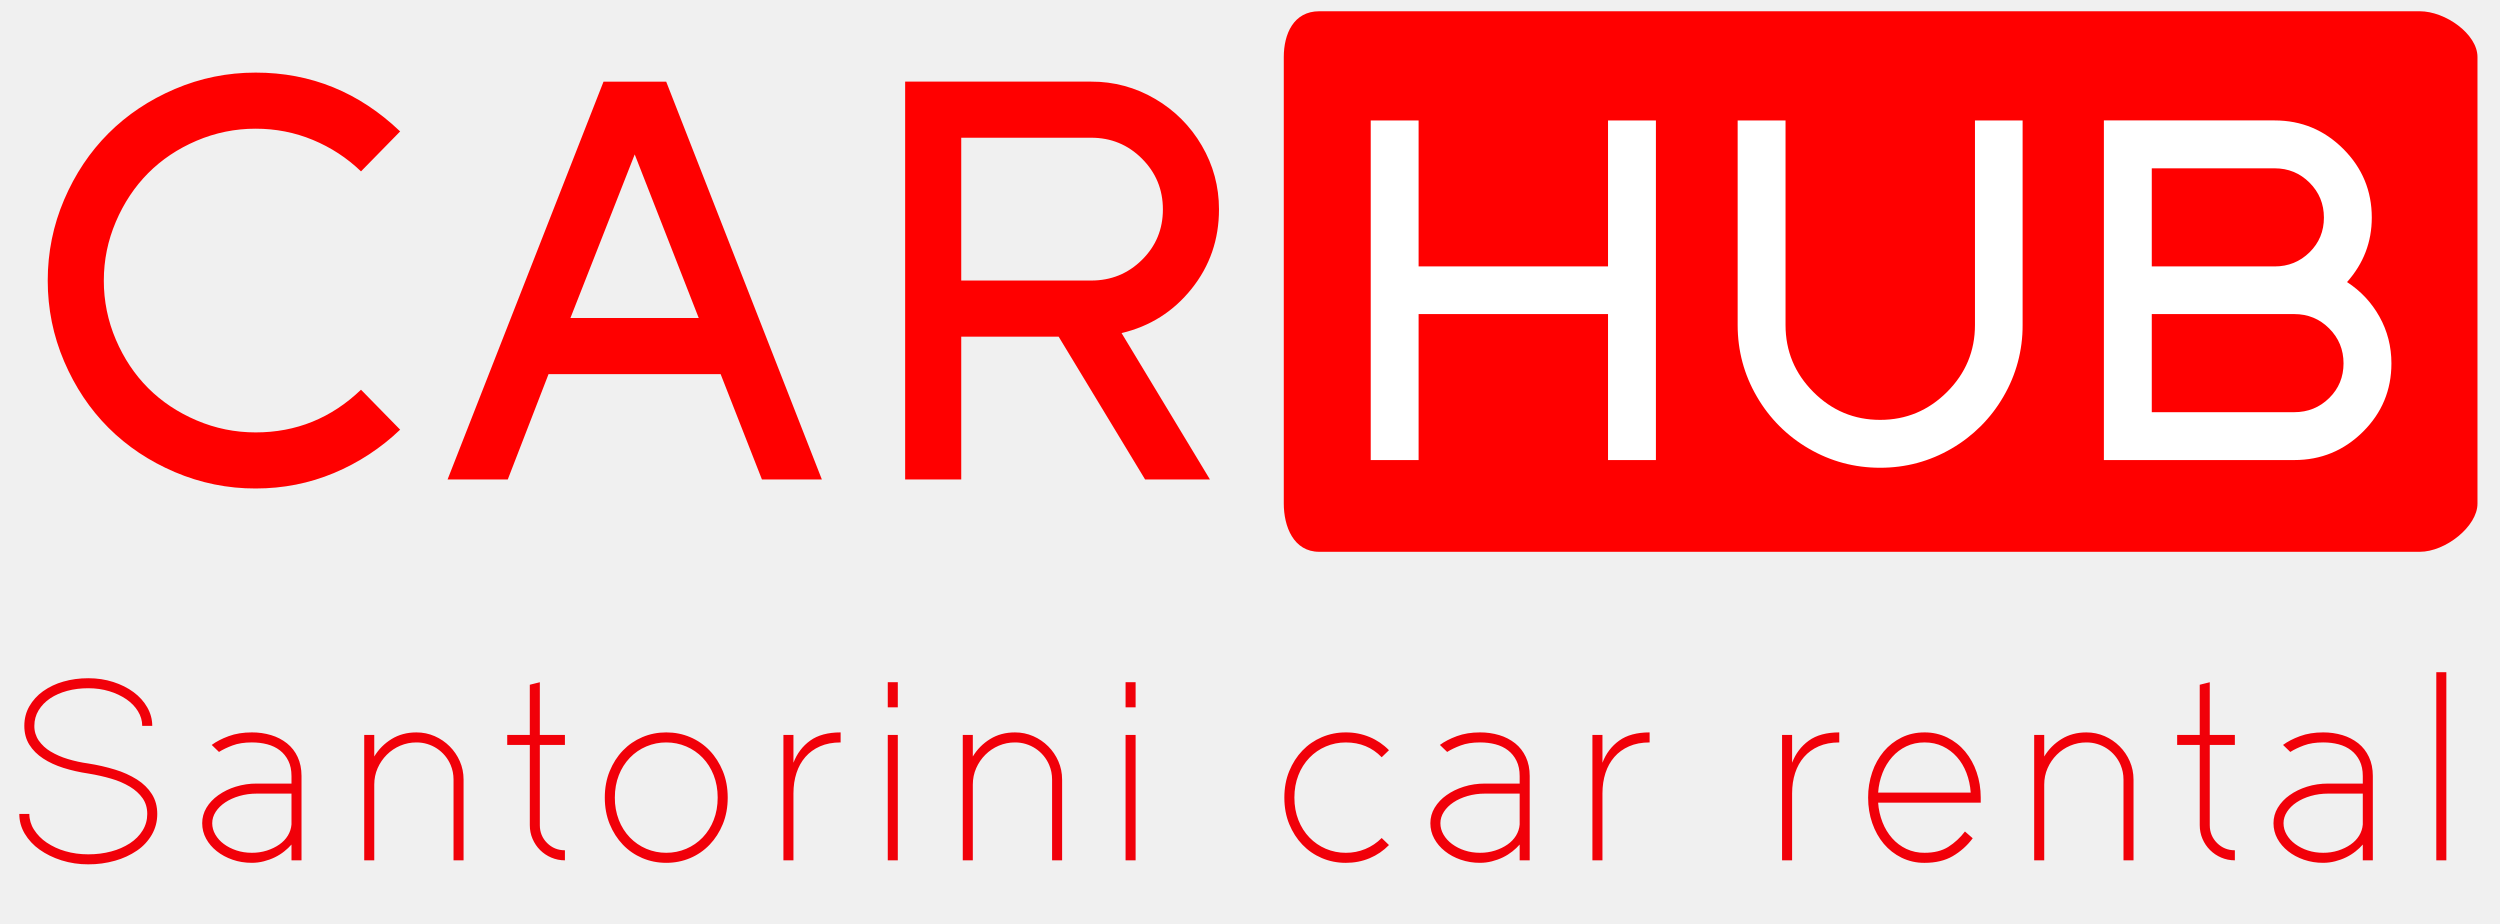
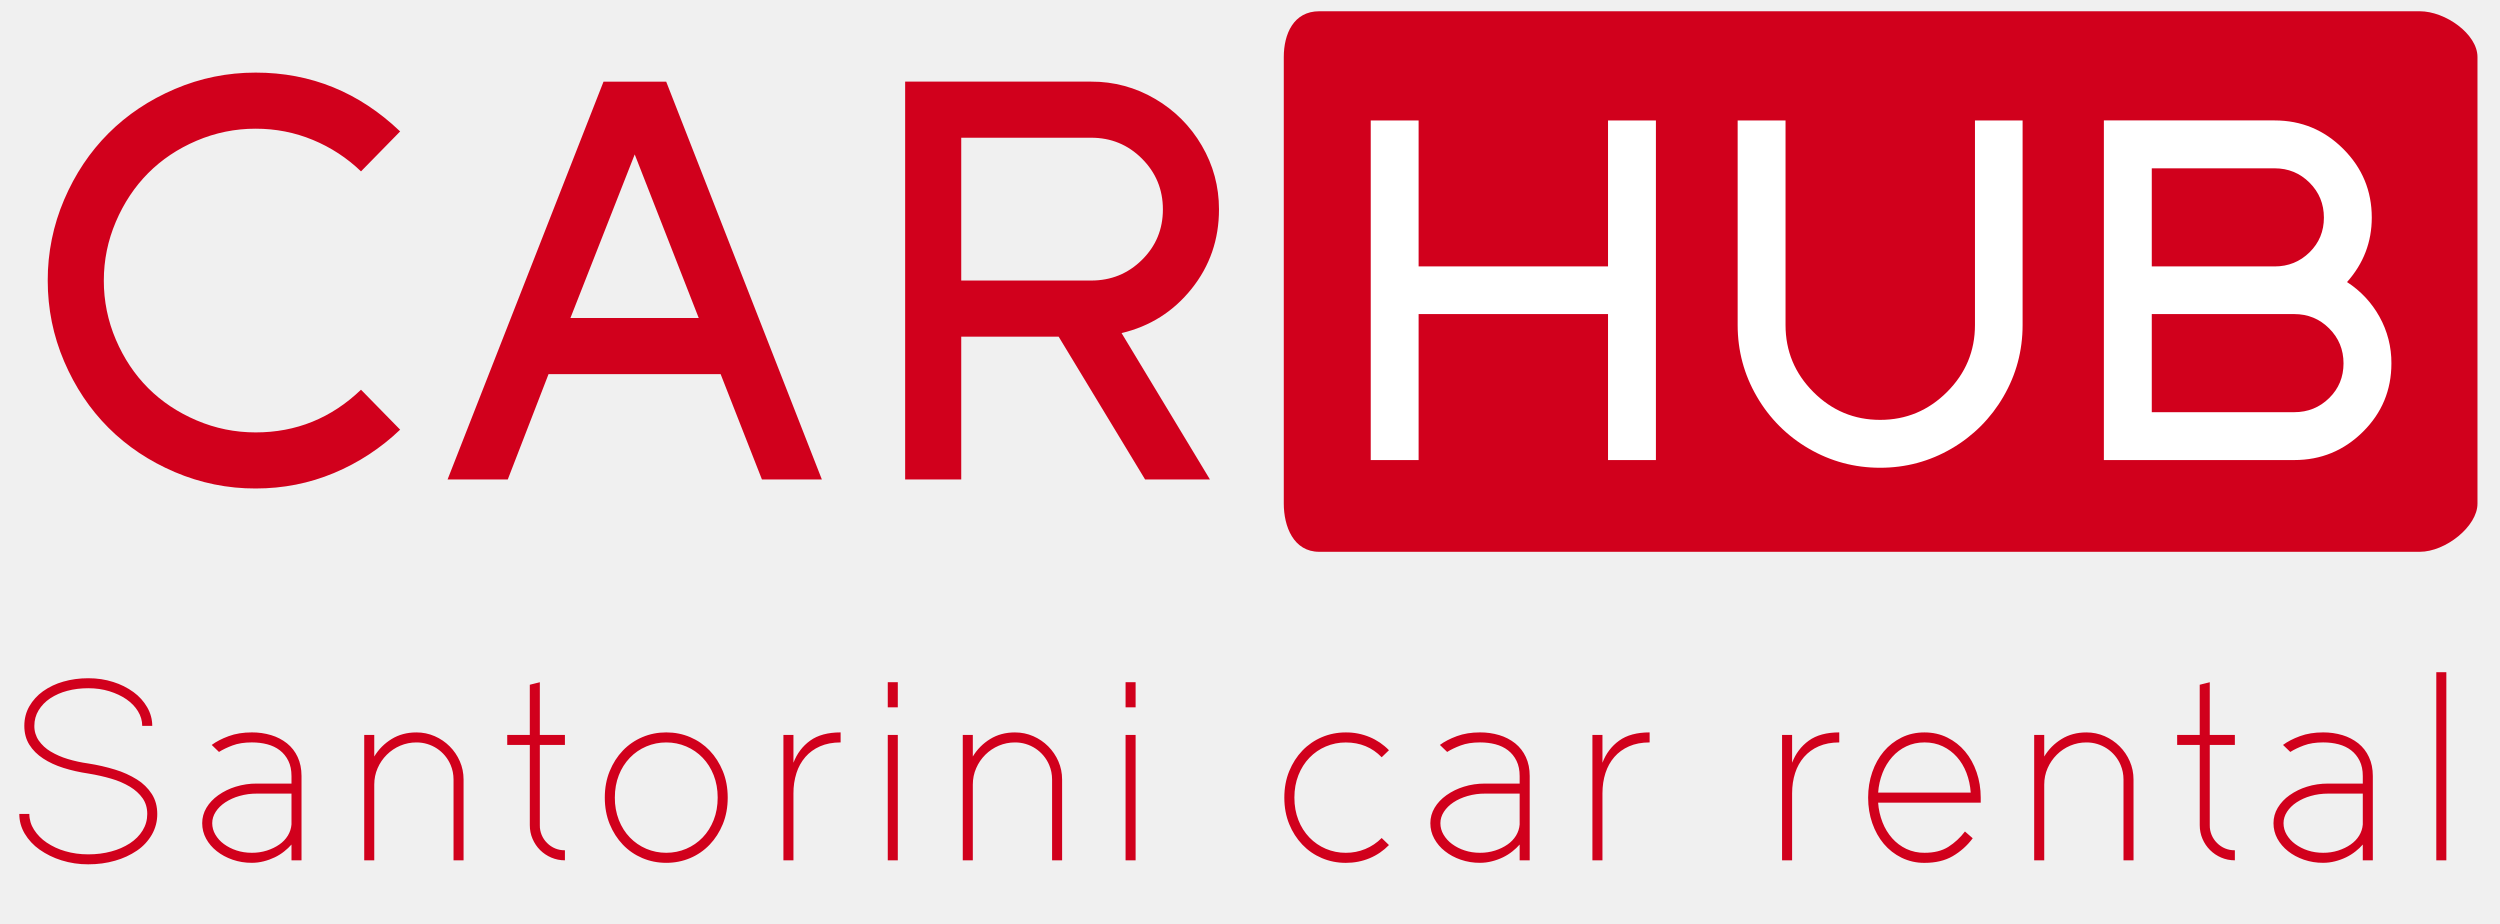
<svg xmlns="http://www.w3.org/2000/svg" version="1.1" id="Layer_1" x="0" y="0" width="222" height="82" viewBox="0 0 222 82" xml:space="preserve">
-   <path fill="#F00" d="M85.358 12.23H96.9c1.764 0 3.268.62 4.506 1.858 1.24 1.239 1.859 2.742 1.859 4.507 0 1.766-.619 3.26-1.859 4.483-1.238 1.223-2.742 1.834-4.506 1.834H85.358V12.23zm0 30.346V29.894h8.649l7.678 12.683h5.758l-7.848-12.999c2.527-.599 4.602-1.911 6.221-3.936 1.619-2.024 2.43-4.373 2.43-7.046 0-2.041-.51-3.932-1.531-5.673a11.406 11.406 0 0 0-4.143-4.143A11.016 11.016 0 0 0 96.9 7.249H80.377v35.327h4.981zM56.363 13.712l5.686 14.529H50.653l5.71-14.529zM45.09 42.576l3.62-9.354h15.282l3.668 9.354h5.321L59.157 7.25h-5.564L39.745 42.576h5.345zM9.632 37.984c1.652 1.652 3.616 2.964 5.892 3.936a18.084 18.084 0 0 0 7.179 1.458c2.446 0 4.762-.458 6.949-1.372a19.21 19.21 0 0 0 5.88-3.852l-3.475-3.547c-2.64 2.527-5.758 3.791-9.354 3.791-1.831 0-3.58-.356-5.248-1.069-1.668-.712-3.102-1.668-4.3-2.867S11 31.829 10.288 30.161a13.214 13.214 0 0 1-1.069-5.248c0-1.814.356-3.555 1.069-5.224.712-1.668 1.668-3.106 2.867-4.313 1.199-1.206 2.632-2.166 4.3-2.879a13.231 13.231 0 0 1 5.248-1.069c1.782 0 3.475.332 5.078.996s3.028 1.596 4.276 2.794l3.475-3.547c-3.645-3.482-7.921-5.224-12.829-5.224-2.511 0-4.904.486-7.179 1.458-2.276.972-4.24 2.284-5.892 3.936-1.652 1.652-2.964 3.616-3.936 5.892-.972 2.276-1.458 4.669-1.458 7.18s.486 4.904 1.458 7.179c.972 2.276 2.284 4.24 3.936 5.892zM220 44.722c0 2.026-2.84 4.278-5.126 4.278h-97.725c-2.286 0-3.149-2.252-3.149-4.278V5.058c0-2.027.863-4.058 3.149-4.058h97.725C217.16 1 220 3.031 220 5.058v39.664z" />
-   <path fill="#FFF" d="M191.078 14.947h10.91c1.216 0 2.25.425 3.101 1.276.851.85 1.275 1.884 1.275 3.101s-.425 2.244-1.275 3.08c-.851.837-1.885 1.255-3.101 1.255h-10.91v-8.712zm0 12.943h12.652c1.216 0 2.25.425 3.101 1.276.851.85 1.275 1.884 1.275 3.101s-.425 2.244-1.275 3.08c-.851.837-1.885 1.255-3.101 1.255h-12.652V27.89zm12.652 12.963c2.378 0 4.41-.836 6.098-2.51 1.687-1.673 2.53-3.699 2.53-6.077 0-1.493-.353-2.873-1.058-4.138s-1.667-2.292-2.883-3.08c1.465-1.646 2.198-3.554 2.198-5.725 0-2.378-.844-4.411-2.53-6.098-1.688-1.687-3.72-2.531-6.098-2.531h-15.162v30.158h16.905zm-47.725-5.642a12.592 12.592 0 0 0 4.615 4.625c1.942 1.133 4.055 1.701 6.336 1.701 2.282 0 4.394-.567 6.337-1.701a12.622 12.622 0 0 0 4.615-4.625 12.414 12.414 0 0 0 1.7-6.347V10.695h-4.231v18.169c0 2.309-.826 4.29-2.479 5.942s-3.633 2.479-5.942 2.479-4.286-.826-5.932-2.479-2.468-3.633-2.468-5.942V10.695h-4.252v18.169c.001 2.282.567 4.398 1.701 6.347zm-30.033 5.642V27.89h16.821v12.963h4.252V10.695h-4.252v12.963h-16.821V10.695h-4.252v30.158h4.252z" />
-   <path fill="#F10009" d="M216.344 76.397h.891V59.69h-.891v16.707zm-6.528-5.924v2.739a2.232 2.232 0 0 1-.322.991c-.187.305-.438.568-.758.791s-.687.4-1.103.535a4.363 4.363 0 0 1-1.337.199c-.49 0-.946-.07-1.37-.211a3.915 3.915 0 0 1-1.113-.568c-.319-.237-.572-.516-.758-.835s-.278-.657-.278-1.014.104-.694.312-1.014c.207-.319.489-.598.846-.835.356-.238.776-.428 1.259-.568s.999-.211 1.549-.211h3.073zm-6.437-3.7c.326-.207.728-.4 1.203-.578.475-.179 1.047-.268 1.715-.268.49 0 .947.056 1.37.167.424.111.795.29 1.114.534.319.246.571.557.757.936s.278.828.278 1.348v.669h-3.073c-.669 0-1.296.093-1.883.278s-1.103.438-1.548.758a3.687 3.687 0 0 0-1.047 1.113c-.253.424-.379.88-.379 1.37s.114.946.345 1.37.546.795.947 1.113c.4.32.868.572 1.403.758a5.179 5.179 0 0 0 1.715.278c.356 0 .709-.044 1.059-.134.349-.089.676-.207.98-.355.304-.148.582-.324.835-.524.252-.2.468-.404.646-.612v1.403h.892v-7.485c0-.638-.115-1.202-.346-1.692s-.546-.895-.946-1.214a4.218 4.218 0 0 0-1.403-.725 5.854 5.854 0 0 0-1.716-.244c-.772 0-1.459.111-2.061.334s-1.103.482-1.503.779l.646.623zm-10.047-.623h2.005v7.129c0 .43.082.835.245 1.213a3.133 3.133 0 0 0 1.66 1.66c.378.164.783.245 1.214.245v-.892c-.624 0-1.151-.215-1.582-.646s-.646-.958-.646-1.581V66.15h2.228v-.89h-2.228v-4.678l-.892.223v4.455h-2.005v.89zm-3.876 3.075c0-.579-.111-1.121-.334-1.627a4.293 4.293 0 0 0-2.227-2.226 3.996 3.996 0 0 0-1.626-.334c-.832 0-1.567.196-2.205.59a4.573 4.573 0 0 0-1.537 1.549V65.26h-.892v11.138h.892V69.67c0-.52.1-1.006.301-1.459.2-.453.471-.85.812-1.191s.739-.609 1.192-.803a3.642 3.642 0 0 1 1.437-.289 3.277 3.277 0 0 1 3.041 2.005c.17.401.256.831.256 1.292v7.173h.891v-7.173zm-16.941-2.952c.482.23.902.545 1.259.946s.638.872.847 1.415c.207.541.334 1.125.378 1.748h-8.22a5.85 5.85 0 0 1 .39-1.748 4.755 4.755 0 0 1 .858-1.415c.355-.401.775-.716 1.258-.946s1.021-.346 1.615-.346 1.132.116 1.615.346zm-3.231 9.111a3.928 3.928 0 0 1-1.258-.946 4.747 4.747 0 0 1-.858-1.415 5.857 5.857 0 0 1-.39-1.749h9.111v-.445c0-.802-.123-1.555-.367-2.261a5.757 5.757 0 0 0-1.022-1.838 4.839 4.839 0 0 0-1.578-1.236 4.525 4.525 0 0 0-2.033-.456c-.741 0-1.419.152-2.034.456a4.866 4.866 0 0 0-1.578 1.236 5.738 5.738 0 0 0-1.022 1.838 6.871 6.871 0 0 0-.366 2.261c0 .803.122 1.557.367 2.262s.587 1.318 1.024 1.838c.438.52.966.932 1.582 1.236a4.544 4.544 0 0 0 2.038.456c.98 0 1.812-.196 2.495-.591a5.94 5.94 0 0 0 1.782-1.592l-.69-.602a5.628 5.628 0 0 1-1.481 1.369c-.558.35-1.259.523-2.105.523a3.699 3.699 0 0 1-1.617-.344zm-5.958-10.347c-1.129 0-2.031.244-2.706.734-.677.49-1.17 1.145-1.481 1.961V65.26h-.892v11.138h.892V70.45c0-.652.089-1.254.267-1.804.179-.55.442-1.024.791-1.426s.783-.716 1.304-.946c.52-.23 1.128-.346 1.826-.346v-.891zm-16.841 0c-1.129 0-2.031.244-2.706.734-.677.49-1.17 1.145-1.481 1.961V65.26h-.892v11.138h.892V70.45c0-.652.089-1.254.267-1.804.179-.55.442-1.024.791-1.426s.783-.716 1.304-.946c.52-.23 1.128-.346 1.826-.346v-.891zm-11.539 5.436v2.739a2.232 2.232 0 0 1-.322.991c-.187.305-.438.568-.758.791s-.687.4-1.103.535a4.363 4.363 0 0 1-1.337.199c-.49 0-.946-.07-1.37-.211a3.915 3.915 0 0 1-1.113-.568c-.319-.237-.572-.516-.758-.835s-.278-.657-.278-1.014.104-.694.312-1.014c.207-.319.489-.598.846-.835.356-.238.776-.428 1.259-.568s.999-.211 1.549-.211h3.073zm-6.437-3.7c.326-.207.728-.4 1.203-.578.475-.179 1.047-.268 1.715-.268.49 0 .947.056 1.37.167.424.111.795.29 1.114.534.319.246.571.557.757.936s.278.828.278 1.348v.669h-3.073c-.669 0-1.296.093-1.883.278s-1.103.438-1.548.758a3.687 3.687 0 0 0-1.047 1.113c-.253.424-.379.88-.379 1.37s.114.946.345 1.37.546.795.947 1.113c.4.32.868.572 1.403.758a5.179 5.179 0 0 0 1.715.278c.356 0 .709-.044 1.059-.134.349-.089.676-.207.98-.355.304-.148.582-.324.835-.524.252-.2.468-.404.646-.612v1.403h.892v-7.485c0-.638-.115-1.202-.346-1.692s-.546-.895-.946-1.214a4.218 4.218 0 0 0-1.403-.725 5.854 5.854 0 0 0-1.716-.244c-.772 0-1.459.111-2.061.334s-1.103.482-1.503.779l.646.623zm-5.815 7.642a4.43 4.43 0 0 1-3.186 1.314 4.478 4.478 0 0 1-1.771-.355 4.408 4.408 0 0 1-1.459-1.003c-.416-.431-.743-.946-.98-1.548s-.356-1.266-.356-1.994c0-.727.119-1.393.356-1.994a4.65 4.65 0 0 1 .98-1.547c.415-.432.902-.766 1.459-1.003s1.147-.356 1.771-.356c1.277 0 2.339.438 3.186 1.314l.646-.624a5.127 5.127 0 0 0-1.716-1.169 5.394 5.394 0 0 0-2.116-.412 5.36 5.36 0 0 0-2.127.423c-.661.282-1.236.679-1.727 1.191s-.88 1.122-1.17 1.827c-.289.705-.434 1.488-.434 2.35s.145 1.645.434 2.351c.29.706.68 1.313 1.17 1.827.49.512 1.065.909 1.727 1.191.66.281 1.37.423 2.127.423.758 0 1.463-.138 2.116-.412s1.226-.665 1.716-1.169l-.646-.625zM99.951 62.809h.891v-2.227h-.891v2.227zm0 13.588h.891V65.26h-.891v11.137zm-5.636-7.172c0-.579-.111-1.121-.334-1.627a4.293 4.293 0 0 0-2.227-2.226 3.996 3.996 0 0 0-1.626-.334c-.832 0-1.567.196-2.205.59a4.573 4.573 0 0 0-1.537 1.549V65.26h-.892v11.138h.892V69.67c0-.52.1-1.006.301-1.459.2-.453.471-.85.812-1.191s.739-.609 1.192-.803a3.642 3.642 0 0 1 1.437-.289 3.277 3.277 0 0 1 3.041 2.005c.17.401.256.831.256 1.292v7.173h.891v-7.173zm-15.481-6.416h.891v-2.227h-.891v2.227zm0 13.588h.891V65.26h-.891v11.137zm-4.188-11.36c-1.128 0-2.031.244-2.707.734s-1.169 1.145-1.481 1.961V65.26h-.891v11.138h.891V70.45c0-.652.089-1.254.268-1.804s.441-1.024.791-1.426.783-.716 1.303-.946 1.128-.346 1.827-.346v-.891zm-19.692 3.797a4.65 4.65 0 0 1 .98-1.547 4.389 4.389 0 0 1 1.459-1.003 4.475 4.475 0 0 1 1.771-.356c.624 0 1.214.119 1.771.356a4.389 4.389 0 0 1 1.459 1.003c.416.43.742.946.98 1.547.237.602.356 1.268.356 1.994 0 .729-.119 1.393-.356 1.994a4.67 4.67 0 0 1-.98 1.548 4.418 4.418 0 0 1-1.459 1.003 4.475 4.475 0 0 1-1.771.355 4.475 4.475 0 0 1-1.771-.355 4.418 4.418 0 0 1-1.459-1.003 4.654 4.654 0 0 1-.98-1.548 5.376 5.376 0 0 1-.356-1.994c0-.726.118-1.392.356-1.994zm-.813 4.345c.29.706.679 1.313 1.169 1.827.49.512 1.065.909 1.727 1.191.661.281 1.37.423 2.127.423s1.466-.142 2.127-.423a5.186 5.186 0 0 0 1.726-1.191c.49-.514.88-1.121 1.169-1.827s.435-1.489.435-2.351-.145-1.645-.435-2.35-.679-1.314-1.169-1.827a5.157 5.157 0 0 0-1.726-1.191c-.661-.282-1.37-.423-2.127-.423s-1.467.141-2.127.423c-.661.282-1.236.679-1.727 1.191s-.88 1.122-1.169 1.827-.435 1.488-.435 2.35.146 1.645.435 2.351zm-9.099-7.029h2.005v7.129c0 .43.081.835.245 1.213.164.379.386.71.668.992.282.282.613.505.991.668a3.02 3.02 0 0 0 1.214.245v-.892c-.624 0-1.151-.215-1.582-.646s-.646-.958-.646-1.581V66.15h2.228v-.89h-2.228v-4.678l-.891.223v4.455h-2.005v.89zm-3.877 3.075c0-.579-.111-1.121-.334-1.627a4.31 4.31 0 0 0-2.228-2.226 3.996 3.996 0 0 0-1.626-.334c-.832 0-1.567.196-2.206.59s-1.151.91-1.537 1.549V65.26h-.891v11.138h.891V69.67c0-.52.101-1.006.301-1.459.201-.453.471-.85.813-1.191s.739-.609 1.192-.803a3.645 3.645 0 0 1 1.437-.289 3.277 3.277 0 0 1 3.041 2.005c.17.401.256.831.256 1.292v7.173h.891v-7.173zm-15.281 1.248v2.739c-.03.356-.138.687-.323.991s-.438.568-.757.791-.687.4-1.103.535a4.36 4.36 0 0 1-1.336.199c-.49 0-.947-.07-1.37-.211s-.795-.33-1.114-.568a2.758 2.758 0 0 1-.757-.835c-.186-.319-.279-.657-.279-1.014s.104-.694.312-1.014.49-.598.847-.835c.356-.238.776-.428 1.258-.568s.999-.211 1.548-.211h3.074zm-6.438-3.7c.327-.207.728-.4 1.203-.578.475-.179 1.047-.268 1.715-.268.49 0 .947.056 1.37.167.423.111.794.29 1.114.534.319.246.572.557.758.936.186.379.278.828.278 1.348v.669H22.81a6.22 6.22 0 0 0-1.882.278 5.447 5.447 0 0 0-1.548.758c-.445.319-.794.689-1.047 1.113s-.378.88-.378 1.37.115.946.345 1.37c.23.424.545.795.947 1.113.401.32.869.572 1.403.758s1.106.278 1.715.278c.356 0 .709-.044 1.058-.134.349-.089.675-.207.98-.355.304-.148.583-.324.835-.524s.468-.404.646-.612v1.403h.891v-7.485c0-.638-.115-1.202-.345-1.692a3.337 3.337 0 0 0-.947-1.214 4.218 4.218 0 0 0-1.403-.725 5.857 5.857 0 0 0-1.715-.244c-.772 0-1.459.111-2.061.334-.602.223-1.103.482-1.504.779l.646.623zM1.714 72.276c0 .624.16 1.206.479 1.749a4.631 4.631 0 0 0 1.314 1.414c.557.4 1.207.721 1.949.958a7.791 7.791 0 0 0 2.383.356 8.5 8.5 0 0 0 2.384-.323 6.662 6.662 0 0 0 1.949-.901 4.338 4.338 0 0 0 1.314-1.415c.319-.558.479-1.169.479-1.838s-.16-1.255-.479-1.76-.757-.936-1.314-1.292a8.043 8.043 0 0 0-1.949-.88 17.226 17.226 0 0 0-2.384-.546 11.843 11.843 0 0 1-1.827-.4 6.714 6.714 0 0 1-1.526-.669 3.38 3.38 0 0 1-1.046-.968 2.248 2.248 0 0 1-.39-1.304c0-.504.126-.965.378-1.381s.594-.769 1.025-1.059c.431-.289.936-.512 1.515-.668s1.203-.234 1.871-.234c.668 0 1.292.09 1.872.268a5.542 5.542 0 0 1 1.515.713c.431.298.772.65 1.024 1.059s.379.843.379 1.303h.891c0-.578-.148-1.128-.446-1.648-.297-.52-.702-.969-1.214-1.348s-1.114-.68-1.804-.902c-.691-.223-1.43-.334-2.217-.334s-1.526.101-2.216.301a5.82 5.82 0 0 0-1.804.857 4.237 4.237 0 0 0-1.214 1.336c-.297.52-.445 1.098-.445 1.737s.148 1.195.445 1.671c.297.476.705.884 1.225 1.226s1.121.62 1.805.835c.683.216 1.418.383 2.205.501.728.119 1.407.271 2.039.457a7 7 0 0 1 1.66.713c.475.289.85.631 1.125 1.025.275.393.412.857.412 1.392s-.137 1.024-.412 1.47-.649.824-1.125 1.137a5.746 5.746 0 0 1-1.66.724c-.631.171-1.311.257-2.039.257s-1.407-.094-2.038-.279a5.794 5.794 0 0 1-1.66-.768 3.919 3.919 0 0 1-1.125-1.148 2.572 2.572 0 0 1-.412-1.392h-.891z" />
+   <path fill="#D1001C" d="M85.358 12.23H96.9c1.764 0 3.268.62 4.506 1.858 1.24 1.239 1.859 2.742 1.859 4.507 0 1.766-.619 3.26-1.859 4.483-1.238 1.223-2.742 1.834-4.506 1.834H85.358V12.23zm0 30.346V29.894h8.649l7.678 12.683h5.758l-7.848-12.999c2.527-.599 4.602-1.911 6.221-3.936 1.619-2.024 2.43-4.373 2.43-7.046 0-2.041-.51-3.932-1.531-5.673a11.406 11.406 0 0 0-4.143-4.143A11.016 11.016 0 0 0 96.9 7.249H80.377v35.327h4.981zM56.363 13.712l5.686 14.529H50.653l5.71-14.529zM45.09 42.576l3.62-9.354h15.282l3.668 9.354h5.321L59.157 7.25h-5.564L39.745 42.576h5.345zM9.632 37.984c1.652 1.652 3.616 2.964 5.892 3.936a18.066 18.066 0 0 0 7.179 1.458c2.446 0 4.762-.458 6.949-1.372a19.21 19.21 0 0 0 5.88-3.852l-3.475-3.547c-2.64 2.527-5.758 3.791-9.354 3.791-1.831 0-3.58-.356-5.248-1.069-1.668-.712-3.102-1.668-4.3-2.867S11 31.829 10.288 30.161a13.214 13.214 0 0 1-1.069-5.248c0-1.814.356-3.555 1.069-5.224.712-1.668 1.668-3.106 2.867-4.313 1.199-1.206 2.632-2.166 4.3-2.879a13.231 13.231 0 0 1 5.248-1.069c1.782 0 3.475.332 5.078.996a13.683 13.683 0 0 1 4.276 2.794l3.475-3.547c-3.645-3.482-7.921-5.224-12.829-5.224-2.511 0-4.904.486-7.179 1.458-2.276.972-4.24 2.284-5.892 3.936-1.652 1.652-2.964 3.616-3.936 5.892a18.092 18.092 0 0 0-1.458 7.18c0 2.511.486 4.904 1.458 7.179.972 2.276 2.284 4.24 3.936 5.892zM220 44.723c0 2.025-2.84 4.277-5.126 4.277h-97.726c-2.285 0-3.148-2.252-3.148-4.277V5.058c0-2.027.863-4.058 3.148-4.058h97.726C217.16 1 220 3.031 220 5.058v39.665z" />
+   <path fill="#FFF" d="M191.078 14.947h10.91c1.216 0 2.25.425 3.101 1.276.851.85 1.274 1.884 1.274 3.101s-.424 2.244-1.274 3.08c-.851.837-1.885 1.255-3.101 1.255h-10.91v-8.712zm0 12.943h12.652c1.215 0 2.25.425 3.101 1.276.851.85 1.274 1.884 1.274 3.101s-.424 2.244-1.274 3.08c-.851.837-1.886 1.255-3.101 1.255h-12.652V27.89zm12.652 12.963c2.377 0 4.41-.836 6.098-2.51 1.688-1.673 2.529-3.699 2.529-6.077a8.36 8.36 0 0 0-1.058-4.138 8.61 8.61 0 0 0-2.883-3.08c1.465-1.646 2.198-3.554 2.198-5.725 0-2.378-.844-4.411-2.53-6.098-1.688-1.687-3.72-2.531-6.099-2.531h-15.161v30.158l16.906.001zm-47.725-5.642a12.592 12.592 0 0 0 4.615 4.625c1.942 1.133 4.055 1.701 6.336 1.701 2.282 0 4.394-.567 6.337-1.701a12.63 12.63 0 0 0 4.615-4.625c1.133-1.95 1.699-4.065 1.699-6.347V10.695h-4.23v18.169c0 2.309-.826 4.29-2.479 5.942-1.653 1.652-3.633 2.479-5.942 2.479s-4.286-.826-5.933-2.479c-1.646-1.653-2.467-3.633-2.467-5.942V10.695h-4.252v18.169c.001 2.282.567 4.398 1.701 6.347zm-30.032 5.642V27.89h16.82v12.963h4.252V10.695h-4.252v12.963h-16.82V10.695h-4.252v30.158h4.252z" />
+   <path fill="#D1001C" d="M216.344 76.396h.891V59.689h-.891v16.707zm-6.528-5.923v2.739a2.232 2.232 0 0 1-.322.991c-.188.305-.438.568-.758.791s-.688.4-1.104.535a4.363 4.363 0 0 1-1.337.199c-.489 0-.946-.07-1.37-.211a3.941 3.941 0 0 1-1.113-.568 2.815 2.815 0 0 1-.758-.835 1.98 1.98 0 0 1-.277-1.015c0-.356.104-.693.312-1.014.207-.318.489-.598.847-.835a4.49 4.49 0 0 1 1.258-.567c.483-.141 1-.211 1.55-.211h3.072v.001zm-6.437-3.7c.326-.207.729-.4 1.203-.578.475-.18 1.047-.269 1.715-.269.49 0 .947.056 1.37.167.424.111.795.29 1.114.534.318.246.57.558.757.937s.278.828.278 1.348v.669h-3.073c-.669 0-1.296.093-1.884.278a5.415 5.415 0 0 0-1.547.758 3.676 3.676 0 0 0-1.047 1.113c-.254.424-.379.879-.379 1.369s.113.946.344 1.371c.231.424.547.795.947 1.112.4.319.868.571 1.403.758a5.153 5.153 0 0 0 1.715.278c.356 0 .709-.044 1.06-.135.349-.088.676-.207.979-.354s.582-.323.835-.524c.252-.199.469-.403.646-.611v1.402h.892v-7.484c0-.639-.115-1.202-.347-1.691a3.346 3.346 0 0 0-.945-1.215 4.231 4.231 0 0 0-1.402-.725 5.856 5.856 0 0 0-1.717-.244c-.771 0-1.459.111-2.061.334-.603.223-1.104.482-1.504.779l.648.623zm-10.047-.623h2.005v7.129c0 .43.082.835.245 1.213a3.133 3.133 0 0 0 1.66 1.66c.378.164.783.244 1.214.244v-.892a2.15 2.15 0 0 1-1.582-.646 2.154 2.154 0 0 1-.646-1.582V66.15h2.228v-.89h-2.228v-4.678l-.893.223v4.455h-2.005l.002.89zm-3.876 3.075c0-.578-.11-1.121-.334-1.627a4.277 4.277 0 0 0-2.227-2.225 3.991 3.991 0 0 0-1.625-.334c-.832 0-1.567.196-2.205.59-.64.394-1.151.91-1.537 1.549V65.26h-.893v11.139h.893V69.67c0-.52.1-1.006.301-1.459.199-.453.471-.85.812-1.191.34-.34.738-.608 1.191-.803a3.66 3.66 0 0 1 1.438-.289 3.272 3.272 0 0 1 3.041 2.006c.17.4.256.83.256 1.291v7.174h.891l-.002-7.174zm-16.94-2.952c.481.229.901.545 1.258.945.357.401.639.872.848 1.415.207.541.334 1.125.378 1.748h-8.22a5.85 5.85 0 0 1 .39-1.748 4.755 4.755 0 0 1 .858-1.415c.354-.4.774-.716 1.258-.945.482-.23 1.021-.347 1.615-.347s1.131.117 1.615.347zm-3.232 9.111a3.943 3.943 0 0 1-1.259-.946 4.74 4.74 0 0 1-.857-1.414 5.895 5.895 0 0 1-.391-1.75h9.111v-.444c0-.802-.123-1.556-.367-2.261s-.584-1.317-1.021-1.838-.963-.933-1.578-1.236c-.615-.305-1.293-.456-2.033-.456s-1.418.151-2.033.456-1.142.717-1.578 1.236c-.438.521-.778 1.133-1.022 1.838s-.366 1.459-.366 2.261c0 .803.122 1.557.367 2.262s.587 1.318 1.023 1.839c.438.52.967.932 1.582 1.235a4.55 4.55 0 0 0 2.039.456c.979 0 1.812-.196 2.494-.592a5.928 5.928 0 0 0 1.782-1.592l-.69-.602a5.624 5.624 0 0 1-1.48 1.369c-.559.35-1.259.523-2.105.523a3.707 3.707 0 0 1-1.618-.344zm-5.958-10.347c-1.129 0-2.031.244-2.706.734-.677.489-1.17 1.145-1.481 1.961V65.26h-.892v11.139h.892V70.45c0-.652.09-1.255.268-1.804a4.036 4.036 0 0 1 .791-1.426 3.648 3.648 0 0 1 1.304-.947c.521-.229 1.128-.346 1.826-.346l-.002-.89zm-16.842 0c-1.129 0-2.03.244-2.705.734-.678.489-1.17 1.145-1.481 1.961V65.26h-.892v11.139h.892V70.45c0-.652.089-1.255.267-1.804.18-.551.442-1.024.791-1.426.35-.402.783-.717 1.305-.947.52-.229 1.128-.346 1.826-.346v-.891h-.003zm-11.539 5.436v2.739a2.23 2.23 0 0 1-.321.991 2.646 2.646 0 0 1-.758.791c-.32.223-.687.4-1.103.535a4.365 4.365 0 0 1-1.338.199c-.49 0-.945-.07-1.369-.211a3.915 3.915 0 0 1-1.113-.568 2.788 2.788 0 0 1-.758-.835 1.972 1.972 0 0 1-.278-1.015c0-.356.104-.693.312-1.014.207-.318.489-.598.846-.835s.776-.428 1.26-.567a5.491 5.491 0 0 1 1.549-.211h3.071v.001zm-6.436-3.7c.326-.207.728-.4 1.203-.578.476-.18 1.047-.269 1.715-.269.49 0 .947.056 1.37.167.424.111.795.29 1.114.534.319.246.571.558.757.937s.277.828.277 1.348v.669h-3.072c-.669 0-1.296.093-1.883.278a5.414 5.414 0 0 0-1.549.758c-.445.318-.795.689-1.047 1.113s-.379.879-.379 1.369.114.946.346 1.371a3.6 3.6 0 0 0 .947 1.112c.399.319.867.571 1.402.758a5.149 5.149 0 0 0 1.715.278 4.19 4.19 0 0 0 1.059-.135c.35-.088.677-.207.98-.354.305-.147.582-.323.835-.524.253-.199.468-.403.646-.611v1.402h.893v-7.484c0-.639-.115-1.202-.346-1.691a3.36 3.36 0 0 0-.946-1.215 4.227 4.227 0 0 0-1.403-.725 5.847 5.847 0 0 0-1.715-.244c-.773 0-1.46.111-2.062.334-.603.223-1.103.482-1.503.779l.646.623zm-5.816 7.642a4.43 4.43 0 0 1-3.186 1.314 4.477 4.477 0 0 1-1.771-.354 4.418 4.418 0 0 1-1.459-1.003 4.662 4.662 0 0 1-.979-1.548c-.237-.603-.356-1.267-.356-1.994s.119-1.394.356-1.994.563-1.117.979-1.547a4.36 4.36 0 0 1 1.459-1.003 4.478 4.478 0 0 1 1.771-.355c1.277 0 2.34.438 3.186 1.313l.646-.624a5.127 5.127 0 0 0-1.716-1.169 5.394 5.394 0 0 0-2.116-.412c-.757 0-1.467.142-2.127.423a5.21 5.21 0 0 0-1.727 1.191c-.491.512-.881 1.121-1.17 1.826s-.435 1.488-.435 2.351.146 1.646.435 2.351a5.8 5.8 0 0 0 1.17 1.827c.49.513 1.064.909 1.727 1.191.66.28 1.37.423 2.127.423.758 0 1.463-.139 2.116-.412s1.226-.665 1.716-1.169l-.646-.626zM99.951 62.809h.891v-2.227h-.891v2.227zm0 13.587h.891V65.26h-.891v11.136zm-5.636-7.171c0-.578-.111-1.121-.334-1.627a4.33 4.33 0 0 0-.902-1.324c-.378-.379-.82-.68-1.325-.901s-1.047-.334-1.626-.334c-.832 0-1.567.196-2.205.59a4.573 4.573 0 0 0-1.537 1.549V65.26h-.892v11.139h.892V69.67c0-.52.1-1.006.301-1.459a3.8 3.8 0 0 1 2.004-1.994 3.66 3.66 0 0 1 1.437-.289 3.277 3.277 0 0 1 3.041 2.006c.17.4.256.83.256 1.291v7.174h.891l-.001-7.174zm-15.481-6.416h.891v-2.227h-.891v2.227zm0 13.587h.891V65.26h-.891v11.136zm-4.188-11.359c-1.128 0-2.031.244-2.707.734-.676.489-1.169 1.145-1.481 1.961V65.26h-.891v11.139h.891V70.45a5.8 5.8 0 0 1 .268-1.804 4.036 4.036 0 0 1 .791-1.426c.35-.402.783-.717 1.303-.947.52-.229 1.128-.346 1.827-.346l-.001-.89zm-19.692 3.797a4.64 4.64 0 0 1 .98-1.547c.416-.432.902-.766 1.459-1.003s1.147-.356 1.771-.356 1.214.119 1.771.356 1.043.571 1.459 1.003c.416.43.742.945.98 1.547.237.602.356 1.268.356 1.994 0 .729-.119 1.393-.356 1.994-.238.602-.564 1.117-.98 1.548s-.902.765-1.459 1.003c-.557.236-1.147.355-1.771.355s-1.214-.119-1.771-.355c-.557-.238-1.043-.572-1.459-1.003s-.743-.946-.98-1.548a5.376 5.376 0 0 1-.356-1.994c0-.726.118-1.392.356-1.994zm-.813 4.346c.29.705.679 1.312 1.169 1.826.49.512 1.065.909 1.727 1.191.661.281 1.37.423 2.127.423s1.466-.142 2.127-.423a5.186 5.186 0 0 0 1.726-1.191c.49-.514.88-1.121 1.169-1.826.289-.707.435-1.49.435-2.352 0-.862-.145-1.645-.435-2.35s-.679-1.314-1.169-1.828c-.49-.512-1.065-.908-1.726-1.19s-1.37-.423-2.127-.423-1.467.141-2.127.423a5.197 5.197 0 0 0-1.727 1.19c-.491.513-.88 1.123-1.169 1.828s-.435 1.487-.435 2.35c0 .861.146 1.645.435 2.352zm-9.099-7.03h2.005v7.129c0 .43.081.835.245 1.213.164.379.386.71.668.992.282.281.613.504.991.668a3.02 3.02 0 0 0 1.214.244v-.892a2.15 2.15 0 0 1-1.582-.646 2.154 2.154 0 0 1-.646-1.582V66.15h2.228v-.89h-2.228v-4.678l-.891.223v4.455h-2.005l.001.89zm-3.877 3.075c0-.578-.111-1.121-.334-1.627a4.29 4.29 0 0 0-2.228-2.225 4.012 4.012 0 0 0-1.626-.334c-.832 0-1.567.196-2.206.59s-1.151.91-1.537 1.549V65.26h-.891v11.139h.891V69.67c0-.52.101-1.006.301-1.459a3.812 3.812 0 0 1 2.005-1.994 3.663 3.663 0 0 1 1.437-.289 3.277 3.277 0 0 1 3.041 2.006c.17.4.256.83.256 1.291v7.174h.891v-7.174zm-15.281 1.248v2.739c-.03.356-.138.687-.323.991a2.642 2.642 0 0 1-.757.791c-.319.223-.687.4-1.103.535a4.36 4.36 0 0 1-1.336.199c-.49 0-.947-.07-1.37-.211a3.947 3.947 0 0 1-1.114-.568 2.758 2.758 0 0 1-.757-.835 1.983 1.983 0 0 1-.279-1.015c0-.356.104-.693.312-1.014s.49-.598.847-.835a4.517 4.517 0 0 1 1.258-.567 5.494 5.494 0 0 1 1.548-.211h3.074v.001zm-6.438-3.7c.327-.207.728-.4 1.203-.578.475-.18 1.047-.269 1.715-.269.49 0 .947.056 1.37.167.423.111.794.29 1.114.534.319.246.572.558.758.937s.278.828.278 1.348v.669H22.81a6.22 6.22 0 0 0-1.882.278 5.447 5.447 0 0 0-1.548.758c-.445.318-.794.689-1.047 1.113s-.378.879-.378 1.369.115.946.345 1.371c.23.424.545.795.947 1.112.401.319.869.571 1.403.758a5.153 5.153 0 0 0 1.715.278c.356 0 .709-.044 1.058-.135a5.15 5.15 0 0 0 .98-.354c.304-.147.583-.323.835-.524.252-.199.468-.403.646-.611v1.402h.891v-7.484c0-.639-.115-1.202-.345-1.691a3.34 3.34 0 0 0-.947-1.215 4.236 4.236 0 0 0-1.403-.725 5.857 5.857 0 0 0-1.715-.244c-.772 0-1.459.111-2.061.334s-1.103.482-1.504.779l.646.623zM1.714 72.275c0 .625.16 1.207.479 1.75a4.643 4.643 0 0 0 1.314 1.414 6.932 6.932 0 0 0 1.949.957 7.791 7.791 0 0 0 2.383.356c.847 0 1.641-.106 2.384-.323a6.686 6.686 0 0 0 1.949-.9 4.338 4.338 0 0 0 1.314-1.415 3.636 3.636 0 0 0 .479-1.839c0-.668-.16-1.254-.479-1.76a4.18 4.18 0 0 0-1.314-1.291 8.082 8.082 0 0 0-1.949-.881 17.226 17.226 0 0 0-2.384-.546 11.961 11.961 0 0 1-1.827-.399 6.715 6.715 0 0 1-1.526-.67 3.38 3.38 0 0 1-1.046-.968 2.246 2.246 0 0 1-.39-1.304c0-.504.126-.965.378-1.381.252-.416.594-.77 1.025-1.059a5.04 5.04 0 0 1 1.515-.668c.579-.156 1.203-.234 1.871-.234s1.292.09 1.872.268c.579.18 1.083.416 1.515.713.431.299.772.65 1.024 1.059.252.41.379.844.379 1.304h.891c0-.578-.148-1.128-.446-1.647a4.355 4.355 0 0 0-1.214-1.349 6.171 6.171 0 0 0-1.804-.901c-.691-.224-1.43-.334-2.217-.334s-1.526.101-2.216.301a5.84 5.84 0 0 0-1.804.856 4.23 4.23 0 0 0-1.214 1.337c-.297.52-.445 1.098-.445 1.736s.148 1.195.445 1.671.705.884 1.225 1.226 1.121.621 1.805.836c.683.215 1.418.383 2.205.5.728.119 1.407.271 2.039.457a7.04 7.04 0 0 1 1.66.713c.475.289.85.632 1.125 1.025.275.393.412.857.412 1.393s-.137 1.023-.412 1.47-.649.823-1.125 1.137a5.72 5.72 0 0 1-1.66.724c-.631.172-1.311.258-2.039.258s-1.407-.094-2.038-.279a5.794 5.794 0 0 1-1.66-.768 3.919 3.919 0 0 1-1.125-1.148 2.57 2.57 0 0 1-.412-1.393h-.891v-.004z" />
</svg>
